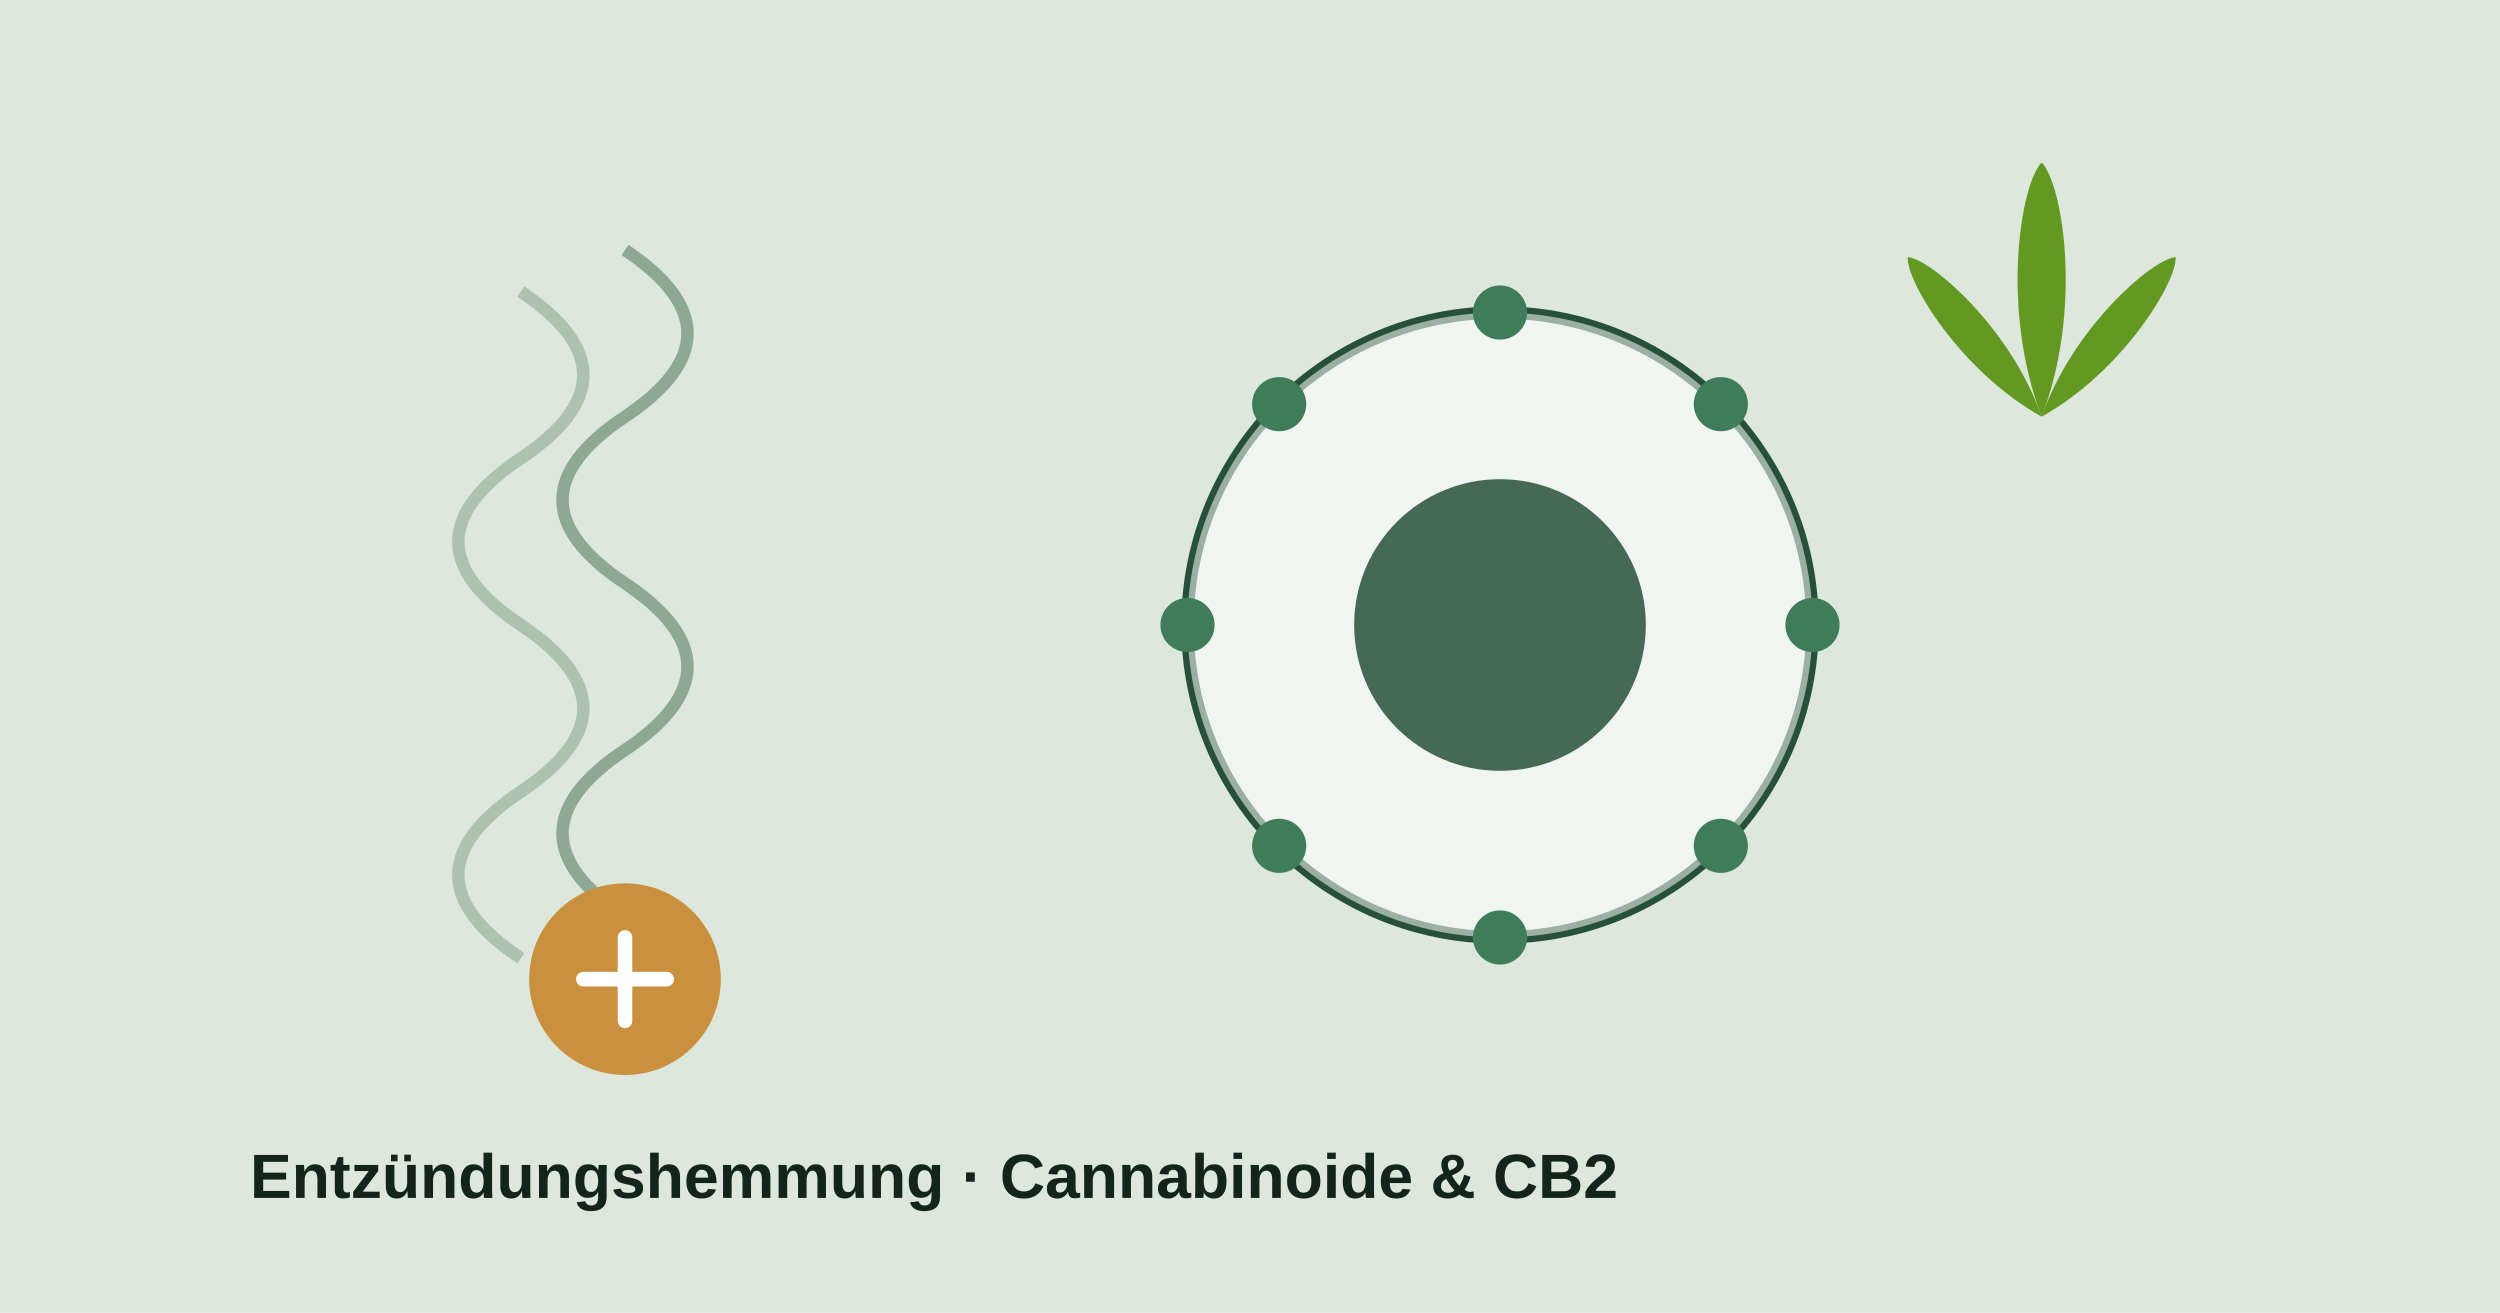
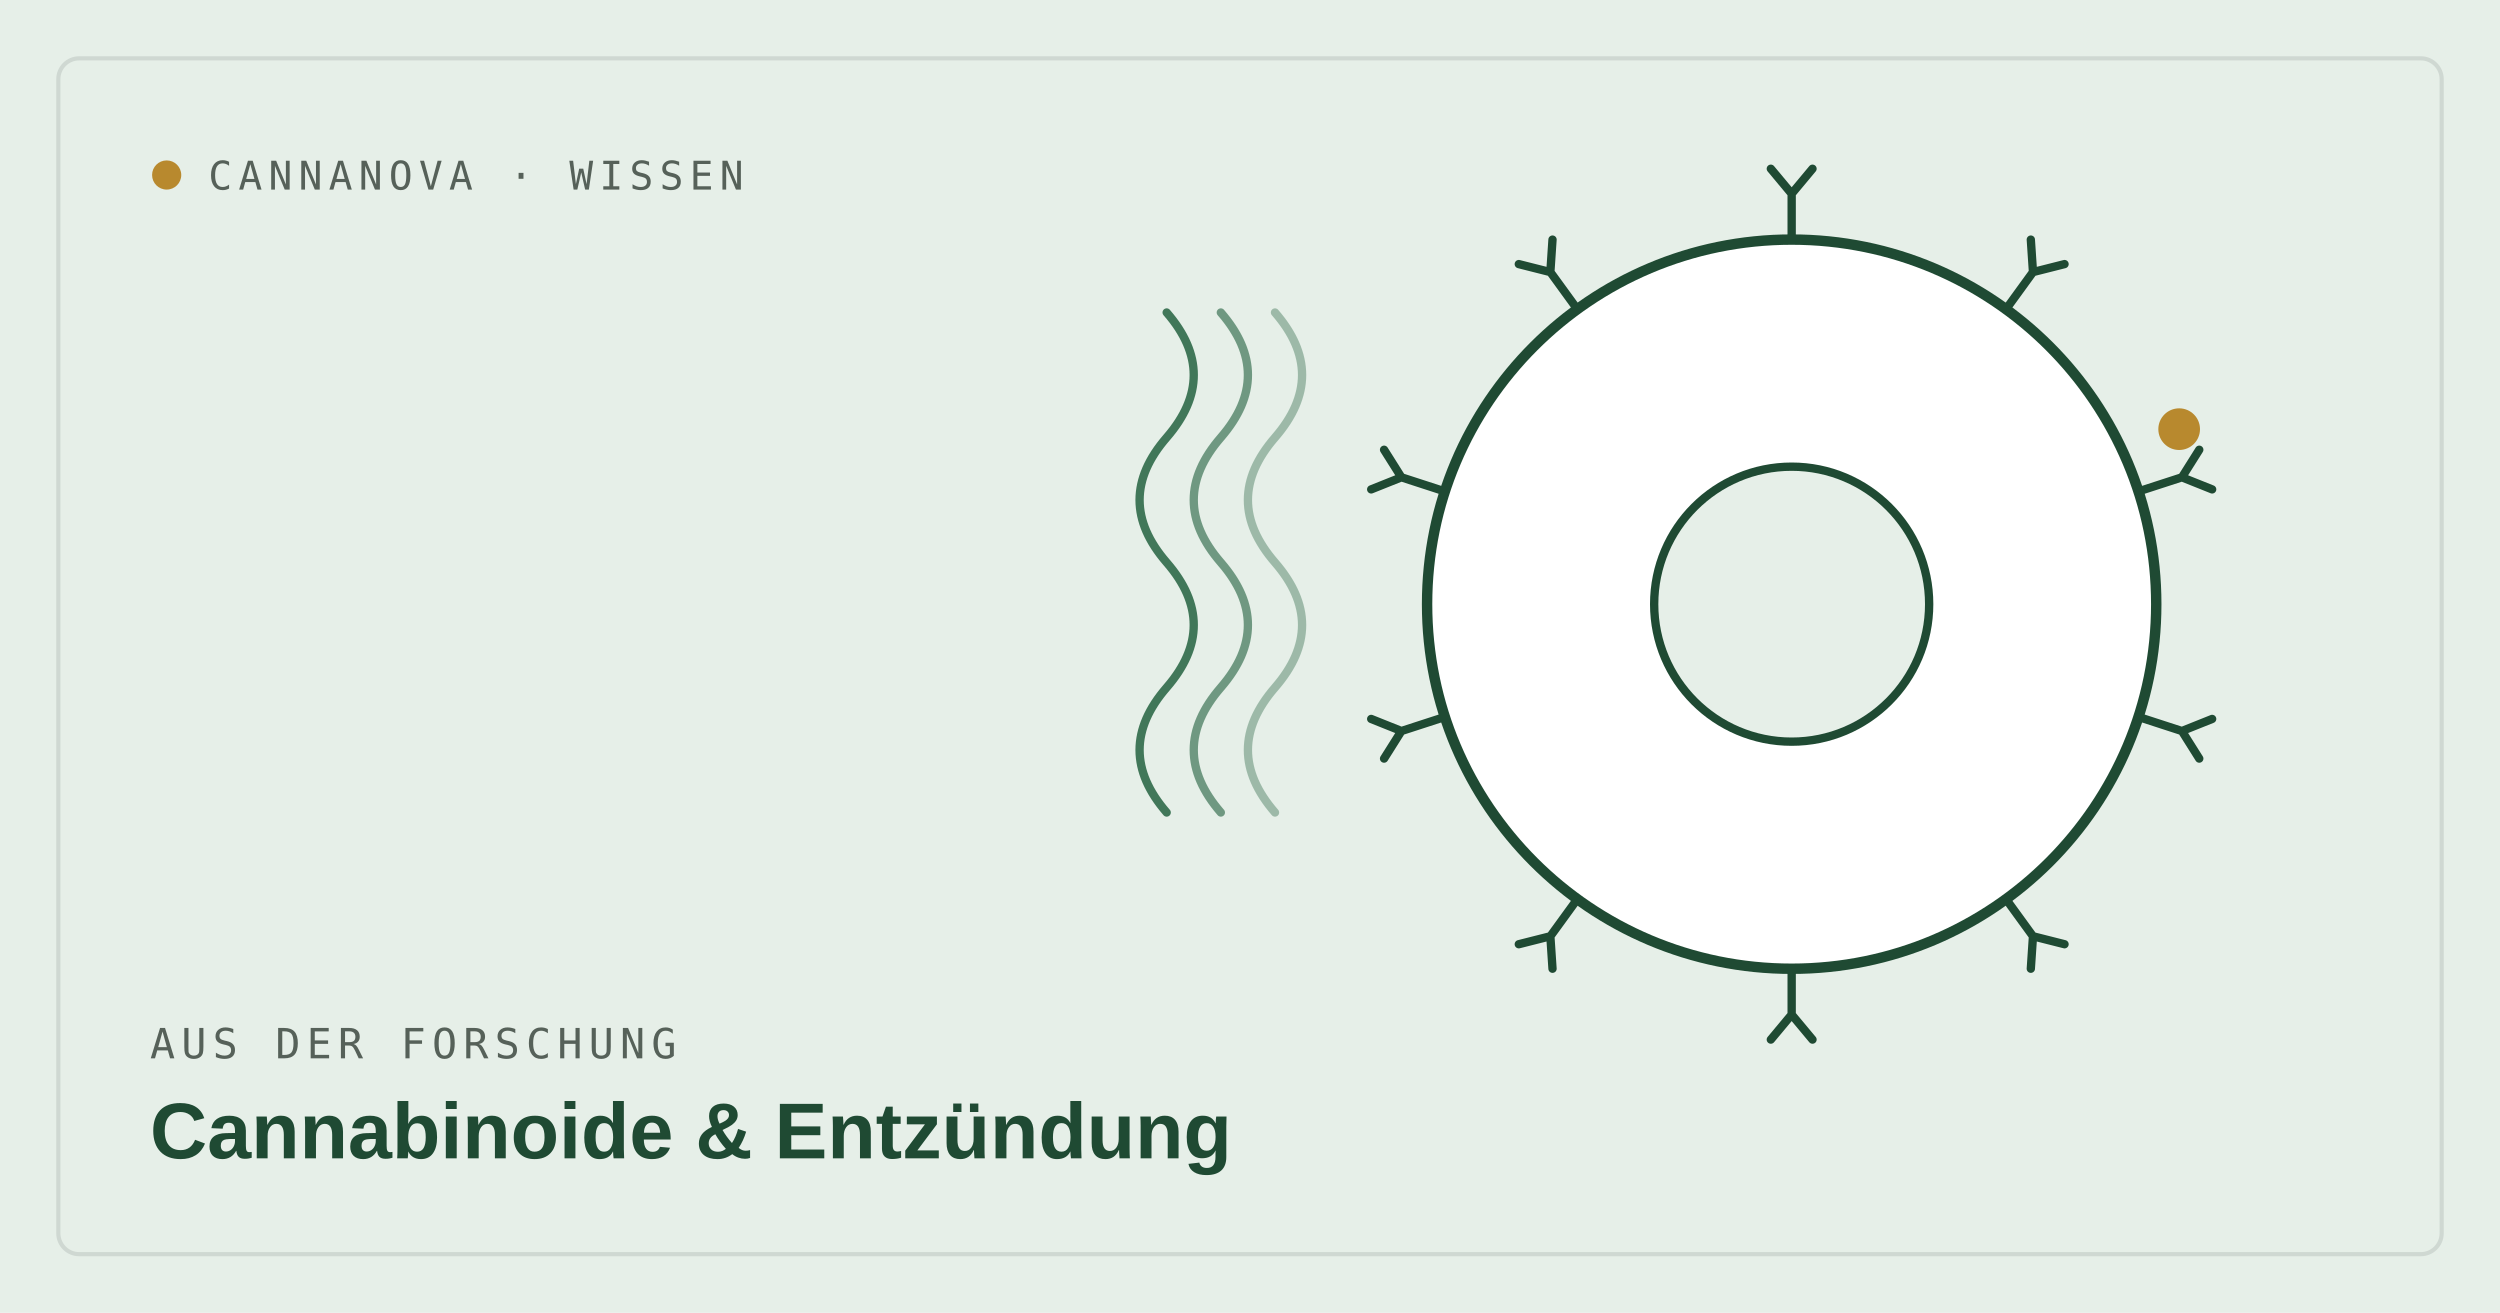
- <svg xmlns="http://www.w3.org/2000/svg" viewBox="0 0 1200 630" role="img" aria-label="Immunzelle mit CB2-Rezeptoren und beruhigenden Wellen als Sinnbild für die entzündungshemmende Wirkung">
-   <rect width="1200" height="630" fill="#e3ebe0" />
-   <rect width="1200" height="630" fill="#27503a" opacity="0.03" />
-   <g fill="none" stroke="#4a7559" stroke-width="6" opacity="0.55">
-     <path d="M300 120 q60 40 0 80 q-60 40 0 80 q60 40 0 80 q-60 40 0 80" />
-     <path d="M250 140 q60 40 0 80 q-60 40 0 80 q60 40 0 80 q-60 40 0 80" opacity="0.6" />
+ <svg xmlns="http://www.w3.org/2000/svg" viewBox="0 0 1200 630" width="1200" height="630" role="img" aria-label="Immunzelle mit Rezeptoren als Sinnbild für CB2-Rezeptoren">
+   <rect width="1200" height="630" fill="#e6efe8" />
+   <rect x="28" y="28" width="1144" height="574" rx="10" fill="none" stroke="#cfd8d2" stroke-width="2" />
+   <circle cx="80" cy="84" r="7" fill="#b8892e" />
+   <text x="100" y="91" font-family="IBM Plex Mono, Menlo, Consolas, monospace" font-size="19" letter-spacing="3" fill="#566159">CANNANOVA · WISSEN</text>
+   <circle cx="860" cy="290" r="175" fill="#ffffff" stroke="#1f4a33" stroke-width="5" stroke-linecap="round" stroke-linejoin="round" />
+   <circle cx="860" cy="290" r="66" fill="#e6efe8" stroke="#1f4a33" stroke-width="4" />
+   <g transform="translate(860.0,115.0) rotate(0)">
+     <path fill="none" d="M0 0v-22M0 -22l-10 -12M0 -22l10 -12" stroke="#1f4a33" stroke-width="4" stroke-linecap="round" stroke-linejoin="round" />
  </g>
-   <circle cx="720" cy="300" r="150" fill="#ffffff" stroke="#27503a" stroke-width="6" />
-   <circle cx="720" cy="300" r="150" fill="#e7efe8" opacity="0.6" />
-   <circle cx="720" cy="300" r="70" fill="#27503a" opacity="0.85" />
-   <g fill="#3f7d5a">
-     <circle cx="720" cy="150" r="13" />
-     <circle cx="826" cy="194" r="13" />
-     <circle cx="870" cy="300" r="13" />
-     <circle cx="826" cy="406" r="13" />
-     <circle cx="720" cy="450" r="13" />
-     <circle cx="614" cy="406" r="13" />
-     <circle cx="570" cy="300" r="13" />
-     <circle cx="614" cy="194" r="13" />
+   <g transform="translate(962.9,148.4) rotate(36)">
+     <path fill="none" d="M0 0v-22M0 -22l-10 -12M0 -22l10 -12" stroke="#1f4a33" stroke-width="4" stroke-linecap="round" stroke-linejoin="round" />
  </g>
-   <g transform="translate(980,200)" fill="#639922">
-     <path d="M0,0 C -20,-52 -10,-112 0,-122 C 10,-112 20,-52 0,0 Z" />
-     <path d="M0,0 C -16,-42 -8,-92 0,-100 C 8,-92 16,-42 0,0 Z" transform="rotate(40)" />
-     <path d="M0,0 C -16,-42 -8,-92 0,-100 C 8,-92 16,-42 0,0 Z" transform="rotate(-40)" />
+   <g transform="translate(1026.4,235.9) rotate(72)">
+     <path fill="none" d="M0 0v-22M0 -22l-10 -12M0 -22l10 -12" stroke="#1f4a33" stroke-width="4" stroke-linecap="round" stroke-linejoin="round" />
  </g>
-   <g transform="translate(300,470)">
-     <circle cx="0" cy="0" r="46" fill="#c9913f" />
-     <path d="M-20 0 h40 M0 -20 v40" stroke="#ffffff" stroke-width="7" stroke-linecap="round" />
+   <g transform="translate(1026.4,344.1) rotate(108)">
+     <path fill="none" d="M0 0v-22M0 -22l-10 -12M0 -22l10 -12" stroke="#1f4a33" stroke-width="4" stroke-linecap="round" stroke-linejoin="round" />
  </g>
-   <text x="120" y="575" font-family="Hanken Grotesk, Arial, sans-serif" font-size="30" font-weight="600" fill="#13241b">Entzündungshemmung · Cannabinoide &amp; CB2</text>
+   <g transform="translate(962.9,431.6) rotate(144)">
+     <path fill="none" d="M0 0v-22M0 -22l-10 -12M0 -22l10 -12" stroke="#1f4a33" stroke-width="4" stroke-linecap="round" stroke-linejoin="round" />
+   </g>
+   <g transform="translate(860.0,465.0) rotate(180)">
+     <path fill="none" d="M0 0v-22M0 -22l-10 -12M0 -22l10 -12" stroke="#1f4a33" stroke-width="4" stroke-linecap="round" stroke-linejoin="round" />
+   </g>
+   <g transform="translate(757.1,431.6) rotate(216)">
+     <path fill="none" d="M0 0v-22M0 -22l-10 -12M0 -22l10 -12" stroke="#1f4a33" stroke-width="4" stroke-linecap="round" stroke-linejoin="round" />
+   </g>
+   <g transform="translate(693.6,344.1) rotate(252)">
+     <path fill="none" d="M0 0v-22M0 -22l-10 -12M0 -22l10 -12" stroke="#1f4a33" stroke-width="4" stroke-linecap="round" stroke-linejoin="round" />
+   </g>
+   <g transform="translate(693.6,235.9) rotate(288)">
+     <path fill="none" d="M0 0v-22M0 -22l-10 -12M0 -22l10 -12" stroke="#1f4a33" stroke-width="4" stroke-linecap="round" stroke-linejoin="round" />
+   </g>
+   <g transform="translate(757.1,148.4) rotate(324)">
+     <path fill="none" d="M0 0v-22M0 -22l-10 -12M0 -22l10 -12" stroke="#1f4a33" stroke-width="4" stroke-linecap="round" stroke-linejoin="round" />
+   </g>
+   <circle cx="1046" cy="206" r="10" fill="#b8892e" />
+   <path d="M560 150q26 30 0 60t0 60 0 60 0 60" fill="none" stroke="#2f6a49" stroke-width="4" opacity="0.9" stroke-linecap="round" />
+   <path d="M586 150q26 30 0 60t0 60 0 60 0 60" fill="none" stroke="#2f6a49" stroke-width="4" opacity="0.65" stroke-linecap="round" />
+   <path d="M612 150q26 30 0 60t0 60 0 60 0 60" fill="none" stroke="#2f6a49" stroke-width="4" opacity="0.4" stroke-linecap="round" />
+   <text x="72" y="508" font-family="IBM Plex Mono, Menlo, Consolas, monospace" font-size="20" letter-spacing="3" fill="#566159">AUS DER FORSCHUNG</text>
+   <text x="72" y="556" font-family="Hanken Grotesk, Helvetica Neue, Arial, sans-serif" font-size="38" font-weight="600" fill="#1f4a33">Cannabinoide &amp; Entzündung</text>
</svg>
